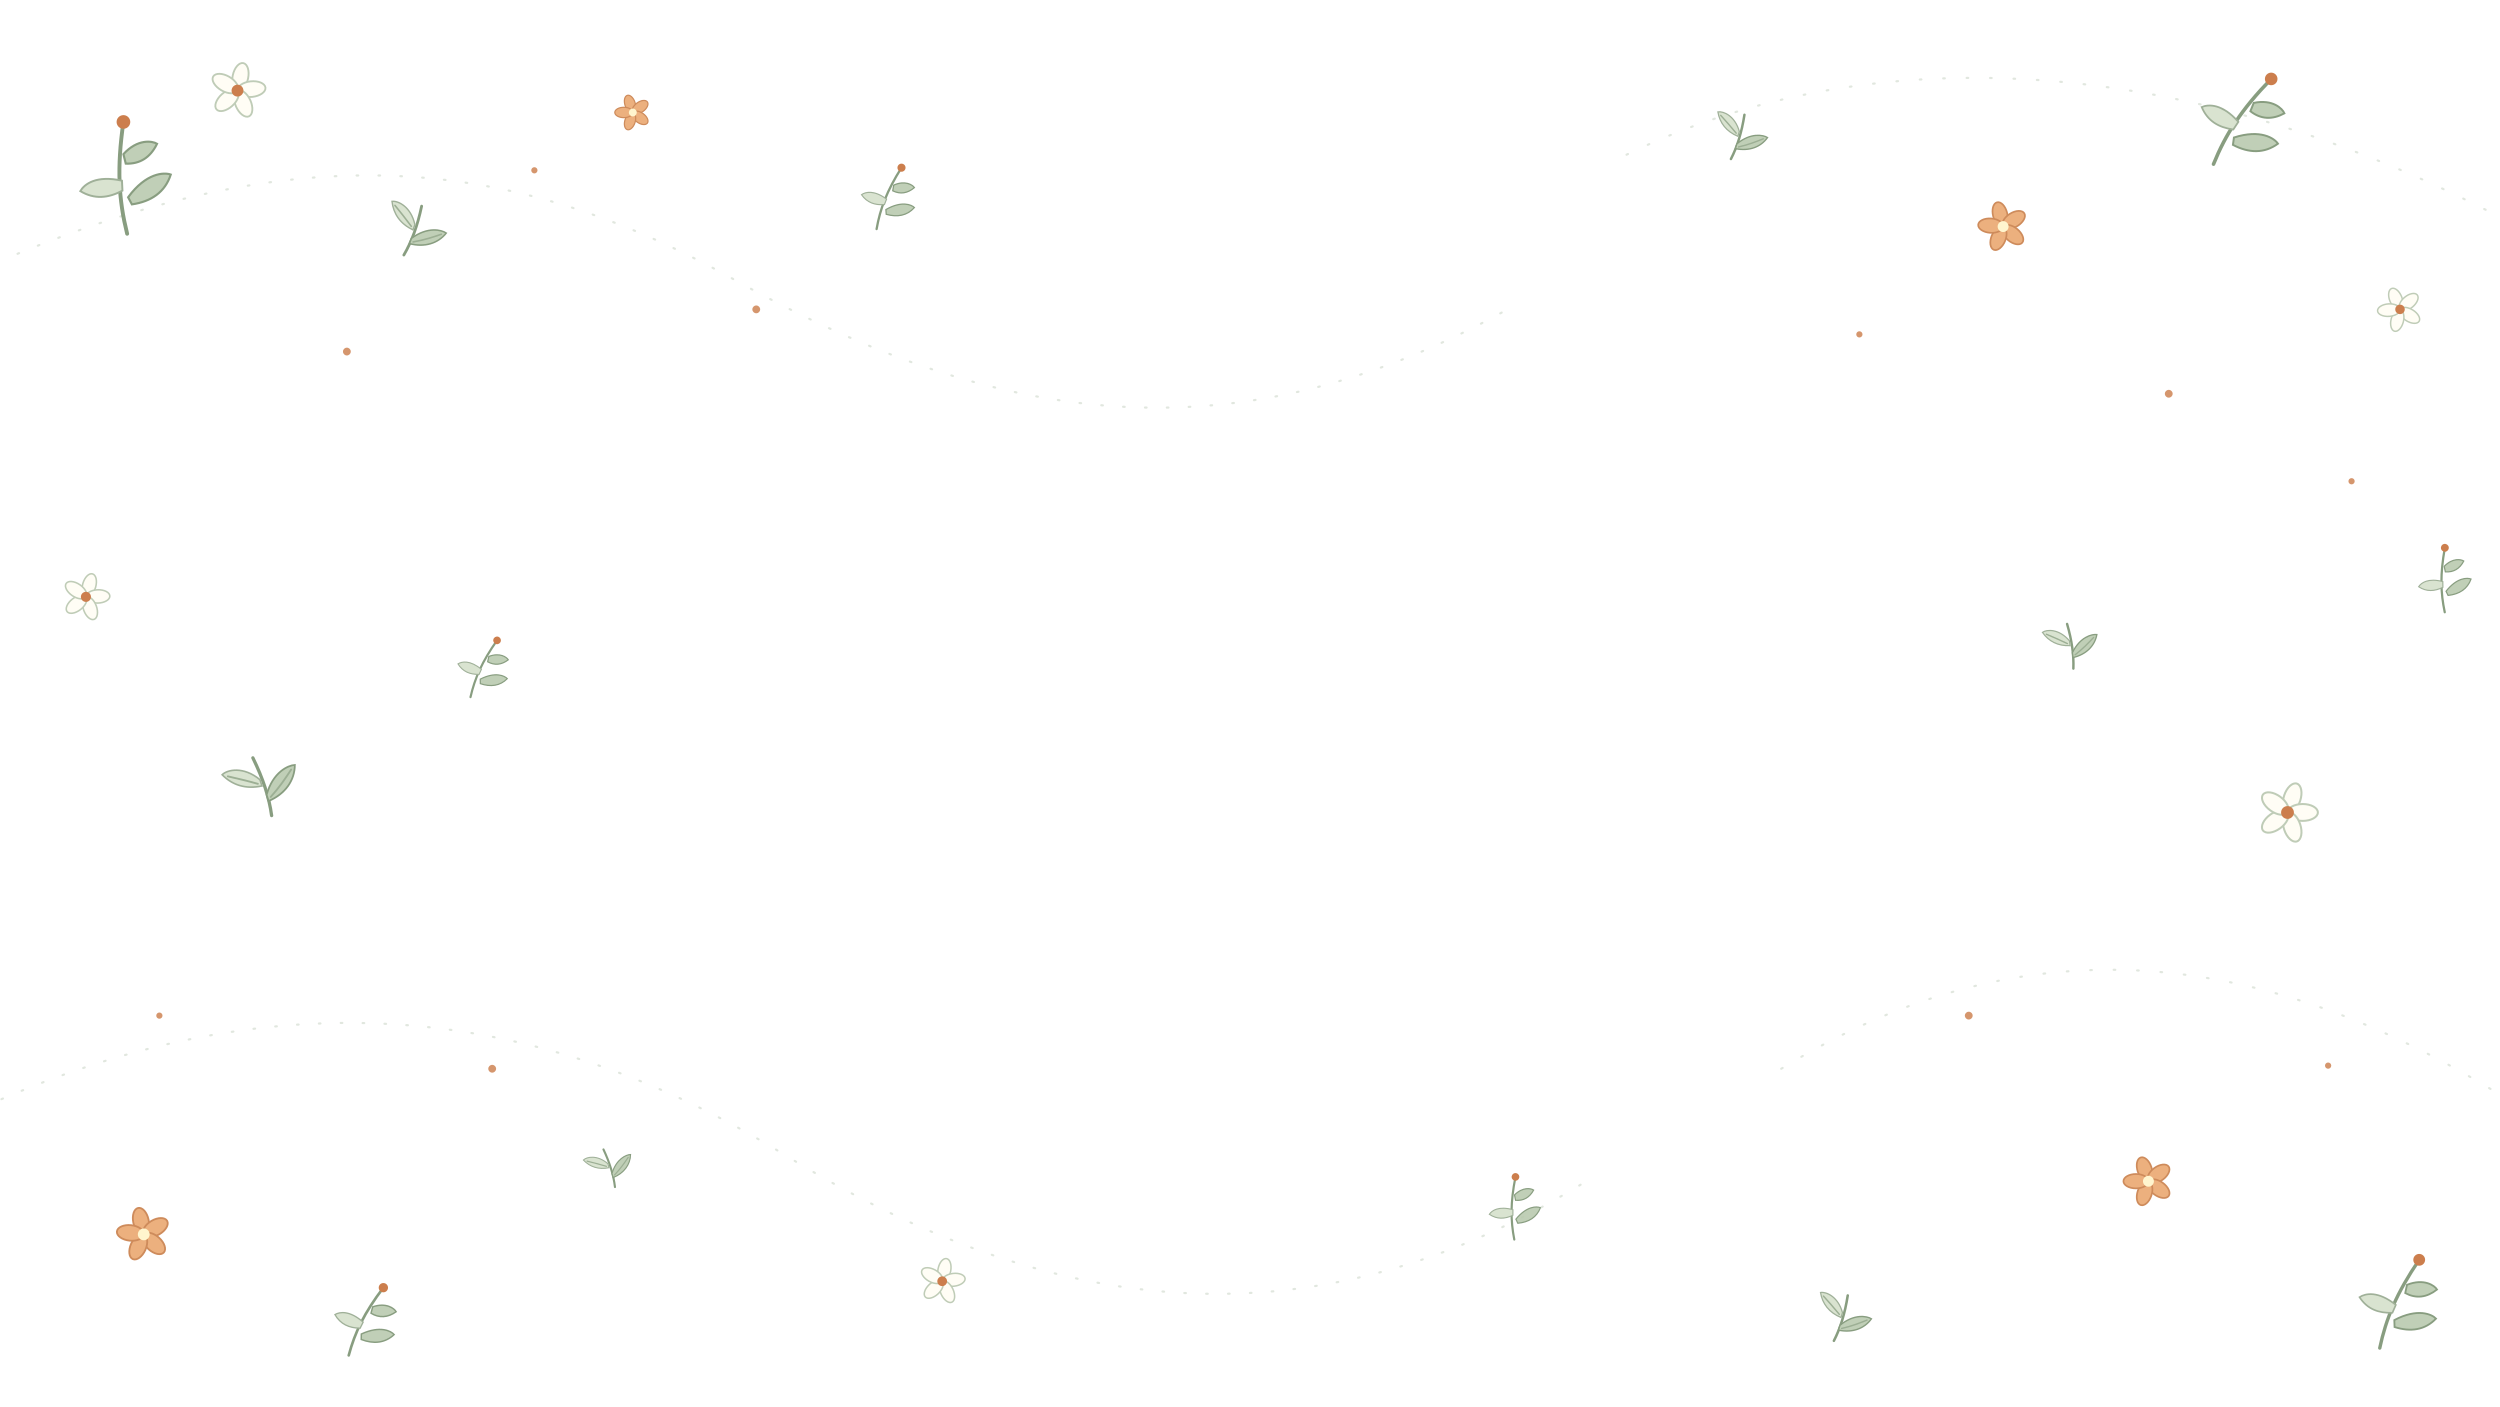
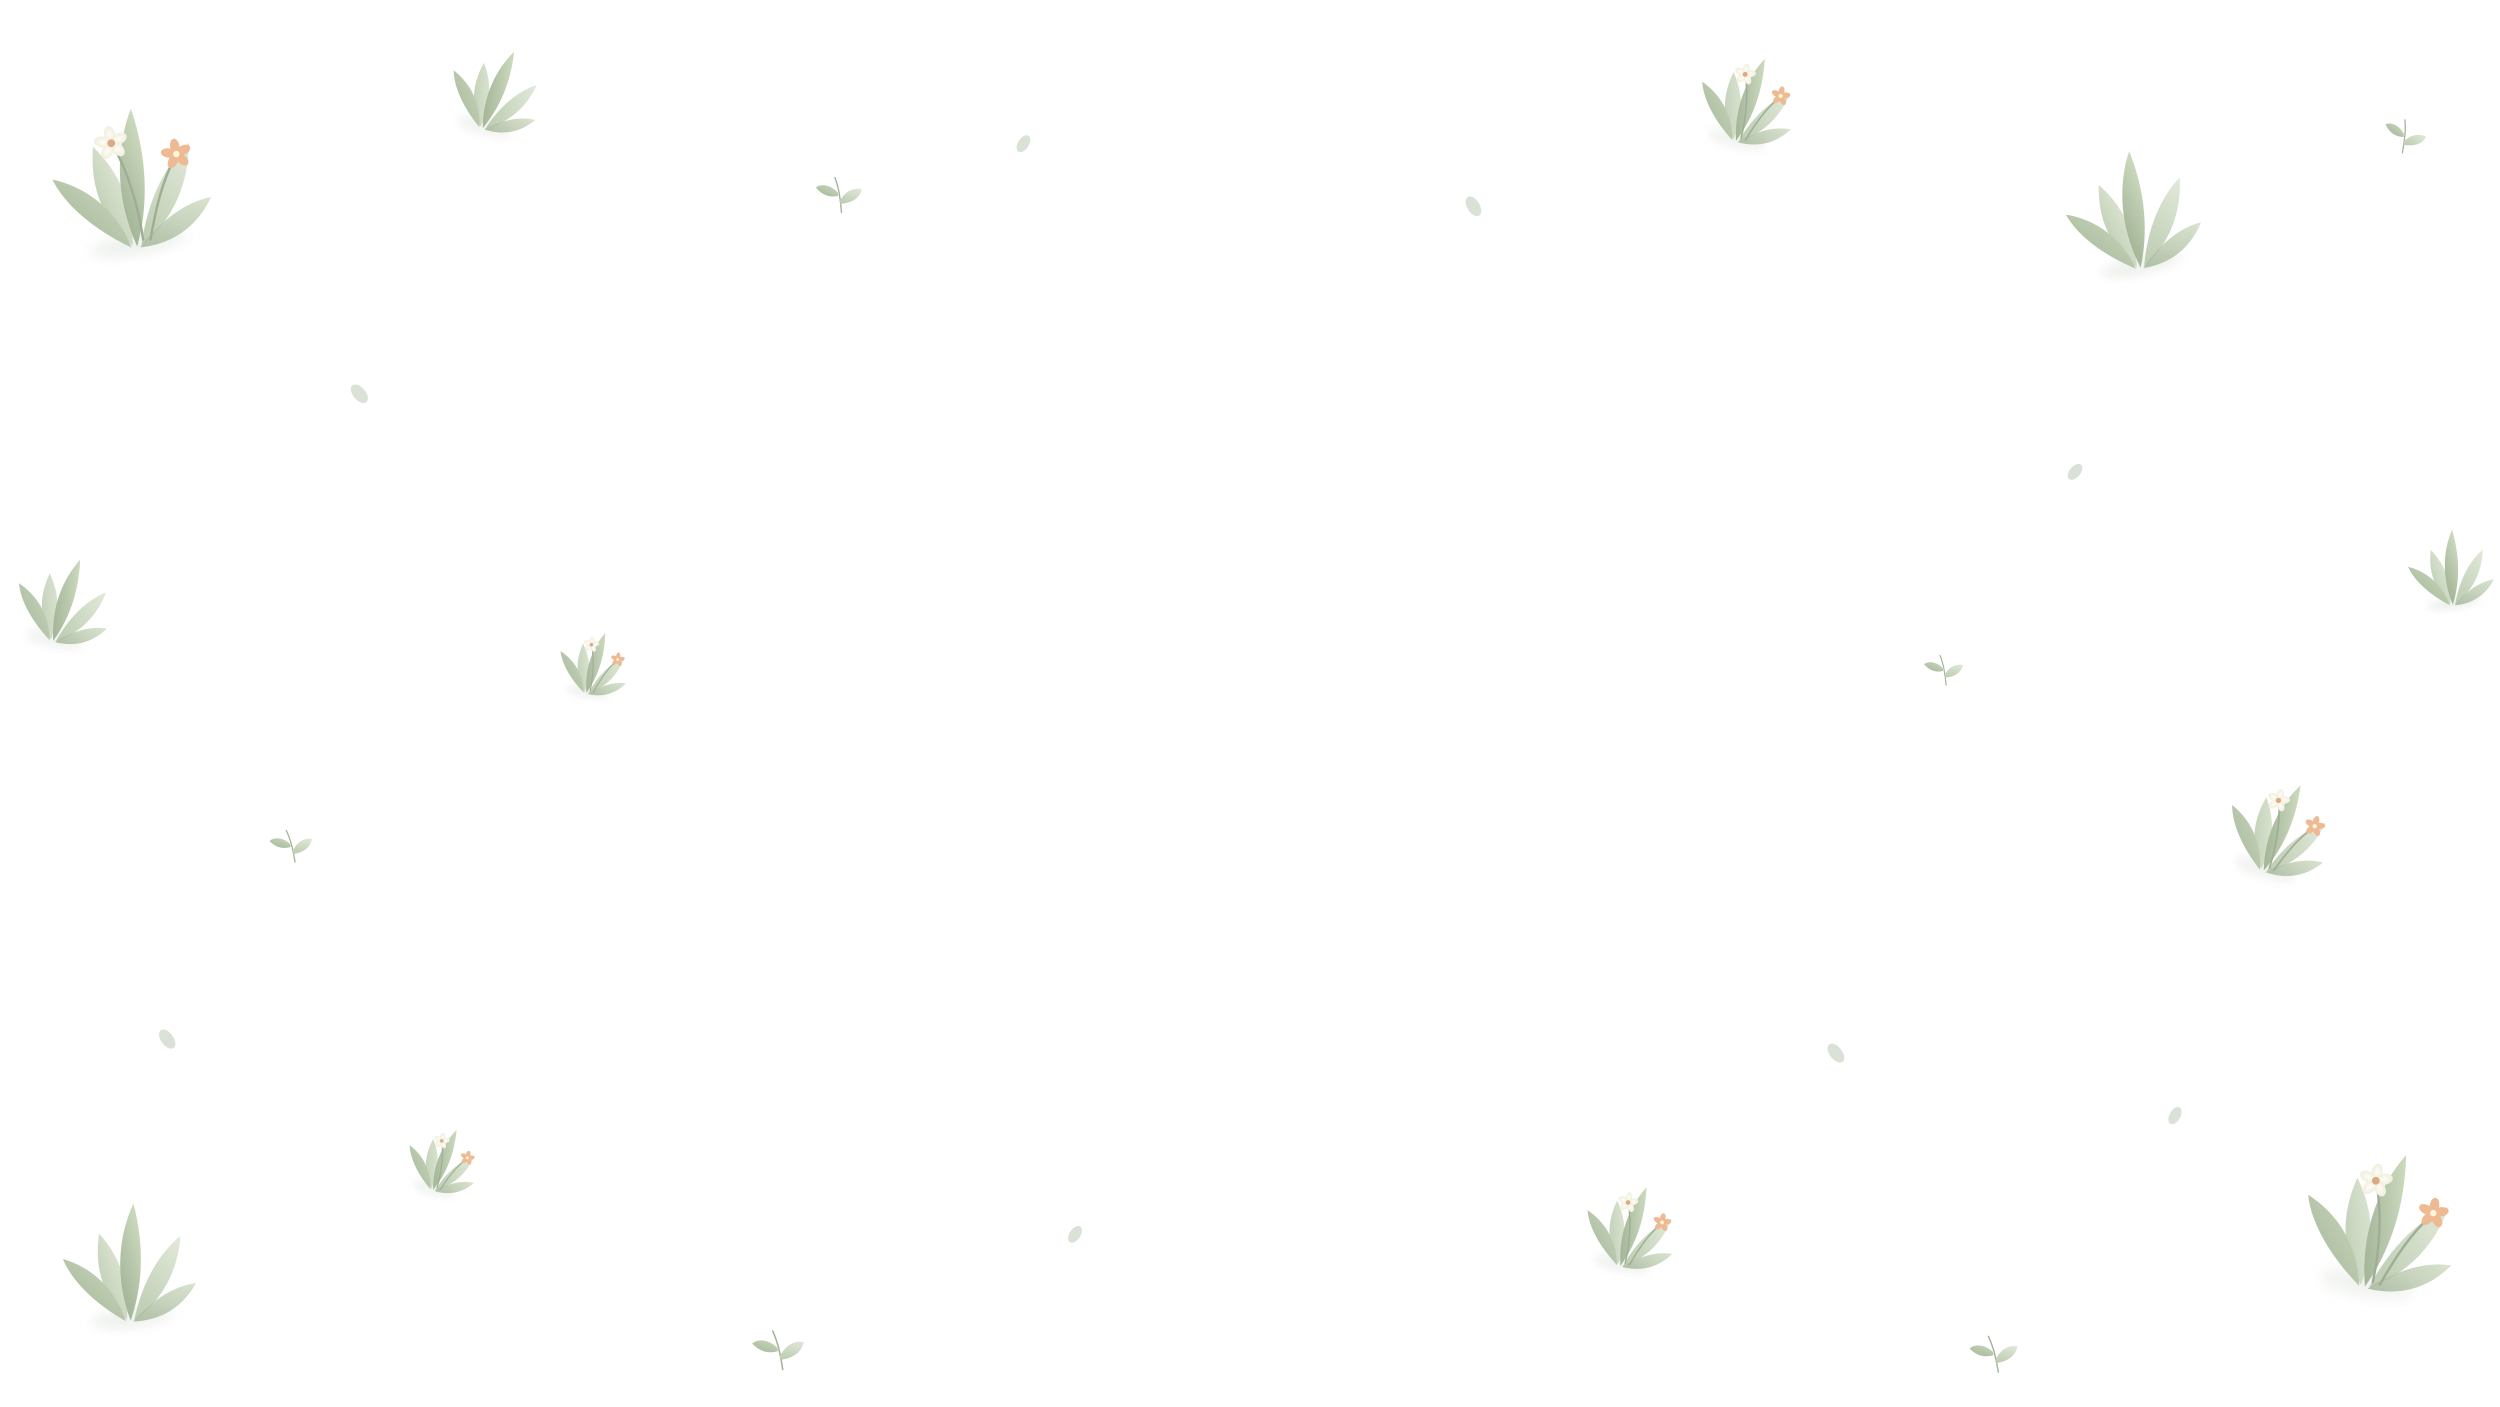
<svg xmlns="http://www.w3.org/2000/svg" viewBox="0 0 1600 900" fill="none">
  <defs>
-     <style>
-       .stem { stroke: #78906f; stroke-width: 2; stroke-linecap: round; stroke-linejoin: round; }
-       .vein { stroke: #8fa486; stroke-width: 1.15; stroke-linecap: round; }
-       .petal { fill: #fffdf4; stroke: #b7c5ad; stroke-width: 1.2; }
-       .petal-warm { fill: #e9a66d; stroke: #c77b45; stroke-width: 1.1; }
-       .leaf { fill: #b8c9ad; stroke: #78906f; stroke-width: 1.1; }
-       .leaf-light { fill: #d4dfca; stroke: #92a58a; stroke-width: 1; }
-     </style>
-     <g id="flower">
-       <ellipse class="petal" cx="0" cy="-9" rx="5" ry="9" />
-       <ellipse class="petal" cx="8.55" cy="-2.8" rx="5" ry="9" transform="rotate(72 8.55 -2.8)" />
-       <ellipse class="petal" cx="5.3" cy="7.3" rx="5" ry="9" transform="rotate(144 5.3 7.3)" />
-       <ellipse class="petal" cx="-5.3" cy="7.3" rx="5" ry="9" transform="rotate(216 -5.3 7.3)" />
-       <ellipse class="petal" cx="-8.55" cy="-2.8" rx="5" ry="9" transform="rotate(288 -8.55 -2.8)" />
-       <circle cx="0" cy="0" r="3.8" fill="#c56d35" />
+     <linearGradient id="blade" x1="0" y1="1" x2="1" y2="0">
+       <stop stop-color="#738d62" />
+       <stop offset="1" stop-color="#b8cba3" />
+     </linearGradient>
+     <linearGradient id="blade-light" x1="0" y1="1" x2="1" y2="0">
+       <stop stop-color="#9bb28b" />
+       <stop offset="1" stop-color="#d5e0c8" />
+     </linearGradient>
+     <radialGradient id="cream-petal">
+       <stop stop-color="#fffdf0" />
+       <stop offset="1" stop-color="#e8e7cf" />
+     </radialGradient>
+     <filter id="ground-shadow" x="-40%" y="-40%" width="180%" height="180%">
+       <feGaussianBlur stdDeviation="5" />
+     </filter>
+     <g id="cream-flower">
+       <ellipse cx="0" cy="-6" rx="3.8" ry="6" fill="url(#cream-petal)" />
+       <ellipse cx="5.7" cy="-1.9" rx="3.8" ry="6" transform="rotate(72 5.7 -1.9)" fill="url(#cream-petal)" />
+       <ellipse cx="3.5" cy="4.8" rx="3.8" ry="6" transform="rotate(144 3.5 4.8)" fill="url(#cream-petal)" />
+       <ellipse cx="-3.5" cy="4.8" rx="3.8" ry="6" transform="rotate(216 -3.5 4.8)" fill="url(#cream-petal)" />
+       <ellipse cx="-5.7" cy="-1.9" rx="3.8" ry="6" transform="rotate(288 -5.7 -1.9)" fill="url(#cream-petal)" />
+       <circle r="2.7" fill="#cf8148" />
    </g>
-     <g id="warm-flower">
-       <ellipse class="petal-warm" cx="0" cy="-8" rx="4.6" ry="8" />
-       <ellipse class="petal-warm" cx="7.6" cy="-2.5" rx="4.6" ry="8" transform="rotate(72 7.6 -2.5)" />
-       <ellipse class="petal-warm" cx="4.7" cy="6.5" rx="4.6" ry="8" transform="rotate(144 4.7 6.5)" />
-       <ellipse class="petal-warm" cx="-4.7" cy="6.5" rx="4.6" ry="8" transform="rotate(216 -4.7 6.5)" />
-       <ellipse class="petal-warm" cx="-7.6" cy="-2.5" rx="4.6" ry="8" transform="rotate(288 -7.6 -2.5)" />
-       <circle cx="0" cy="0" r="3.5" fill="#fff4c7" />
+     <g id="orange-flower">
+       <ellipse cx="0" cy="-6" rx="3.6" ry="6" fill="#e59a61" />
+       <ellipse cx="5.7" cy="-1.9" rx="3.6" ry="6" transform="rotate(72 5.7 -1.9)" fill="#e59a61" />
+       <ellipse cx="3.5" cy="4.8" rx="3.6" ry="6" transform="rotate(144 3.5 4.8)" fill="#e59a61" />
+       <ellipse cx="-3.5" cy="4.8" rx="3.6" ry="6" transform="rotate(216 -3.5 4.8)" fill="#e59a61" />
+       <ellipse cx="-5.7" cy="-1.9" rx="3.6" ry="6" transform="rotate(288 -5.7 -1.9)" fill="#e59a61" />
+       <circle r="2.5" fill="#fff2c4" />
    </g>
-     <g id="leaf-pair">
-       <path class="stem" d="M0 18C2 7 2-5 0-19" />
-       <path class="leaf" d="M1 5C9-7 19-8 23-7C20 2 12 8 1 9Z" />
-       <path class="vein" d="M3 7C10 3 15-1 20-5" />
-       <path class="leaf-light" d="M0-5C-7-16-17-17-21-15C-17-7-10-2 0-1Z" />
-       <path class="vein" d="M-2-3C-8-7-13-10-18-13" />
+     <g id="soft-tuft">
+       <ellipse cx="0" cy="2" rx="33" ry="8" fill="#617a53" opacity=".15" filter="url(#ground-shadow)" />
+       <path d="M-4 3C-24-23-24-47-18-70C-3-49 2-25-4 3Z" fill="url(#blade-light)" />
+       <path d="M-1 4C-10-34-2-67 13-91C18-55 12-22-1 4Z" fill="url(#blade)" />
+       <path d="M2 4C12-26 29-48 48-60C43-33 27-9 2 4Z" fill="url(#blade-light)" />
+       <path d="M-5 4C-28-13-45-34-50-53C-27-43-10-23-5 4Z" fill="url(#blade)" />
+       <path d="M1 5C19-11 38-20 56-20C43-2 24 7 1 5Z" fill="url(#blade)" opacity=".78" />
    </g>
-     <g id="sprig">
-       <path class="stem" d="M0 31C0 13 3-3 12-25" />
-       <path class="leaf" d="M5 13C17 3 26 5 29 7C24 15 16 18 6 17Z" />
-       <path class="leaf-light" d="M4 4C-8-2-15 1-18 4C-12 10-5 11 3 9Z" />
-       <path class="leaf" d="M8-9C17-15 24-12 26-10C21-4 15-2 8-4Z" />
-       <circle cx="12" cy="-25" r="3.5" fill="#c56d35" />
+     <g id="flower-tuft">
+       <use href="#soft-tuft" />
+       <g stroke="#718863" stroke-width="1.7" stroke-linecap="round">
+         <path d="M4 0C5-24 3-46-4-68" />
+         <path d="M9 1C17-20 25-38 37-52" />
+       </g>
+       <g transform="translate(-5 -70)">
+         <use href="#cream-flower" />
+       </g>
+       <g transform="translate(38 -54) scale(.9)">
+         <use href="#orange-flower" />
+       </g>
+     </g>
+     <g id="sprout">
+       <path d="M0 8C1-10 1-22-2-36" stroke="#78906a" stroke-width="1.7" stroke-linecap="round" />
+       <path d="M0-7C10-20 22-20 29-17C24-6 14-2 0-3Z" fill="url(#blade-light)" />
+       <path d="M-1-17C-9-29-21-31-27-27C-21-17-12-12-1-13Z" fill="url(#blade)" />
    </g>
  </defs>
-   <g opacity=".28" stroke="#94a98b" stroke-width="1.4" stroke-linecap="round">
-     <path d="M-40 185C170 86 315 92 470 179S781 300 963 199" stroke-dasharray="1 13" />
-     <path d="M1041 99C1213 15 1440 39 1651 168" stroke-dasharray="1 14" />
-     <path d="M-62 734C160 614 345 642 502 739S832 872 1020 753" stroke-dasharray="1 13" />
-     <path d="M1140 684C1299 586 1465 602 1644 730" stroke-dasharray="1 14" />
-   </g>
-   <g opacity=".88">
-     <g transform="translate(72 112) rotate(-14) scale(1.25)">
-       <use href="#sprig" />
+   <g opacity=".68">
+     <g transform="translate(88 154) rotate(-11) scale(.92)">
+       <use href="#flower-tuft" />
    </g>
-     <g transform="translate(152 58) rotate(12)">
-       <use href="#flower" />
+     <g transform="translate(310 80) rotate(14) scale(.55)">
+       <use href="#soft-tuft" />
    </g>
-     <g transform="translate(264 148) rotate(20) scale(.9)">
-       <use href="#leaf-pair" />
+     <g transform="translate(538 132) rotate(-8) scale(.52)">
+       <use href="#sprout" />
    </g>
-     <g transform="translate(405 72) rotate(-18) scale(.72)">
-       <use href="#warm-flower" />
+     <g transform="translate(1112 88) rotate(11) scale(.58)">
+       <use href="#flower-tuft" />
    </g>
-     <g transform="translate(565 124) rotate(10) scale(.74)">
-       <use href="#sprig" />
+     <g transform="translate(1370 168) rotate(-14) scale(.78)">
+       <use href="#soft-tuft" />
    </g>
-     <g transform="translate(1112 88) rotate(17) scale(.8)">
-       <use href="#leaf-pair" />
+     <g transform="translate(1538 94) rotate(7) scale(.48)">
+       <use href="#sprout" />
    </g>
-     <g transform="translate(1282 145) rotate(-14)">
-       <use href="#warm-flower" />
+     <g transform="translate(35 408) rotate(10) scale(.57)">
+       <use href="#soft-tuft" />
    </g>
-     <g transform="translate(1430 72) rotate(22) scale(1.15)">
-       <use href="#sprig" />
+     <g transform="translate(188 548) rotate(-13) scale(.48)">
+       <use href="#sprout" />
    </g>
-     <g transform="translate(1536 198) rotate(-22) scale(.8)">
-       <use href="#flower" />
+     <g transform="translate(376 442) rotate(9) scale(.42)">
+       <use href="#flower-tuft" />
    </g>
-     <g transform="translate(55 382) rotate(16) scale(.85)">
-       <use href="#flower" />
+     <g transform="translate(1245 435) rotate(-9) scale(.44)">
+       <use href="#sprout" />
    </g>
-     <g transform="translate(168 504) rotate(-18) scale(1.05)">
-       <use href="#leaf-pair" />
+     <g transform="translate(1450 555) rotate(15) scale(.62)">
+       <use href="#flower-tuft" />
    </g>
-     <g transform="translate(306 425) rotate(13) scale(.7)">
-       <use href="#sprig" />
+     <g transform="translate(1570 385) rotate(-9) scale(.5)">
+       <use href="#soft-tuft" />
    </g>
-     <g transform="translate(1325 414) rotate(-8) scale(.78)">
-       <use href="#leaf-pair" />
+     <g transform="translate(84 842) rotate(-7) scale(.78)">
+       <use href="#soft-tuft" />
    </g>
-     <g transform="translate(1464 520) rotate(18) scale(1.08)">
-       <use href="#flower" />
+     <g transform="translate(278 760) rotate(13) scale(.43)">
+       <use href="#flower-tuft" />
    </g>
-     <g transform="translate(1560 370) rotate(-12) scale(.72)">
-       <use href="#sprig" />
+     <g transform="translate(500 872) rotate(-12) scale(.58)">
+       <use href="#sprout" />
    </g>
-     <g transform="translate(92 790) rotate(-12) scale(1.08)">
-       <use href="#warm-flower" />
+     <g transform="translate(1038 808) rotate(10) scale(.55)">
+       <use href="#flower-tuft" />
    </g>
-     <g transform="translate(230 842) rotate(15) scale(.85)">
-       <use href="#sprig" />
+     <g transform="translate(1278 874) rotate(-13) scale(.54)">
+       <use href="#sprout" />
    </g>
-     <g transform="translate(390 748) rotate(-17) scale(.68)">
-       <use href="#leaf-pair" />
-     </g>
-     <g transform="translate(603 820) rotate(11) scale(.82)">
-       <use href="#flower" />
-     </g>
-     <g transform="translate(965 772) rotate(-11) scale(.7)">
-       <use href="#sprig" />
-     </g>
-     <g transform="translate(1178 844) rotate(17) scale(.82)">
-       <use href="#leaf-pair" />
-     </g>
-     <g transform="translate(1375 756) rotate(-18)">
-       <use href="#warm-flower" />
-     </g>
-     <g transform="translate(1530 830) rotate(12) scale(1.08)">
-       <use href="#sprig" />
+     <g transform="translate(1515 820) rotate(9) scale(.92)">
+       <use href="#flower-tuft" />
    </g>
  </g>
-   <g fill="#c56d35" opacity=".72">
-     <circle cx="222" cy="225" r="2.5" />
-     <circle cx="342" cy="109" r="2" />
-     <circle cx="484" cy="198" r="2.5" />
-     <circle cx="1190" cy="214" r="2" />
-     <circle cx="1388" cy="252" r="2.5" />
-     <circle cx="1505" cy="308" r="2" />
-     <circle cx="102" cy="650" r="2" />
-     <circle cx="315" cy="684" r="2.5" />
-     <circle cx="1260" cy="650" r="2.5" />
-     <circle cx="1490" cy="682" r="2" />
+   <g fill="#8ca17d" opacity=".32">
+     <ellipse cx="230" cy="252" rx="4" ry="7" transform="rotate(-40 230 252)" />
+     <ellipse cx="655" cy="92" rx="3.5" ry="6" transform="rotate(32 655 92)" />
+     <ellipse cx="943" cy="132" rx="4" ry="7" transform="rotate(-31 943 132)" />
+     <ellipse cx="1328" cy="302" rx="3.5" ry="6" transform="rotate(40 1328 302)" />
+     <ellipse cx="107" cy="665" rx="4" ry="7" transform="rotate(-36 107 665)" />
+     <ellipse cx="688" cy="790" rx="3.5" ry="6" transform="rotate(34 688 790)" />
+     <ellipse cx="1175" cy="674" rx="4" ry="7" transform="rotate(-38 1175 674)" />
+     <ellipse cx="1392" cy="714" rx="3.5" ry="6" transform="rotate(29 1392 714)" />
  </g>
</svg>
